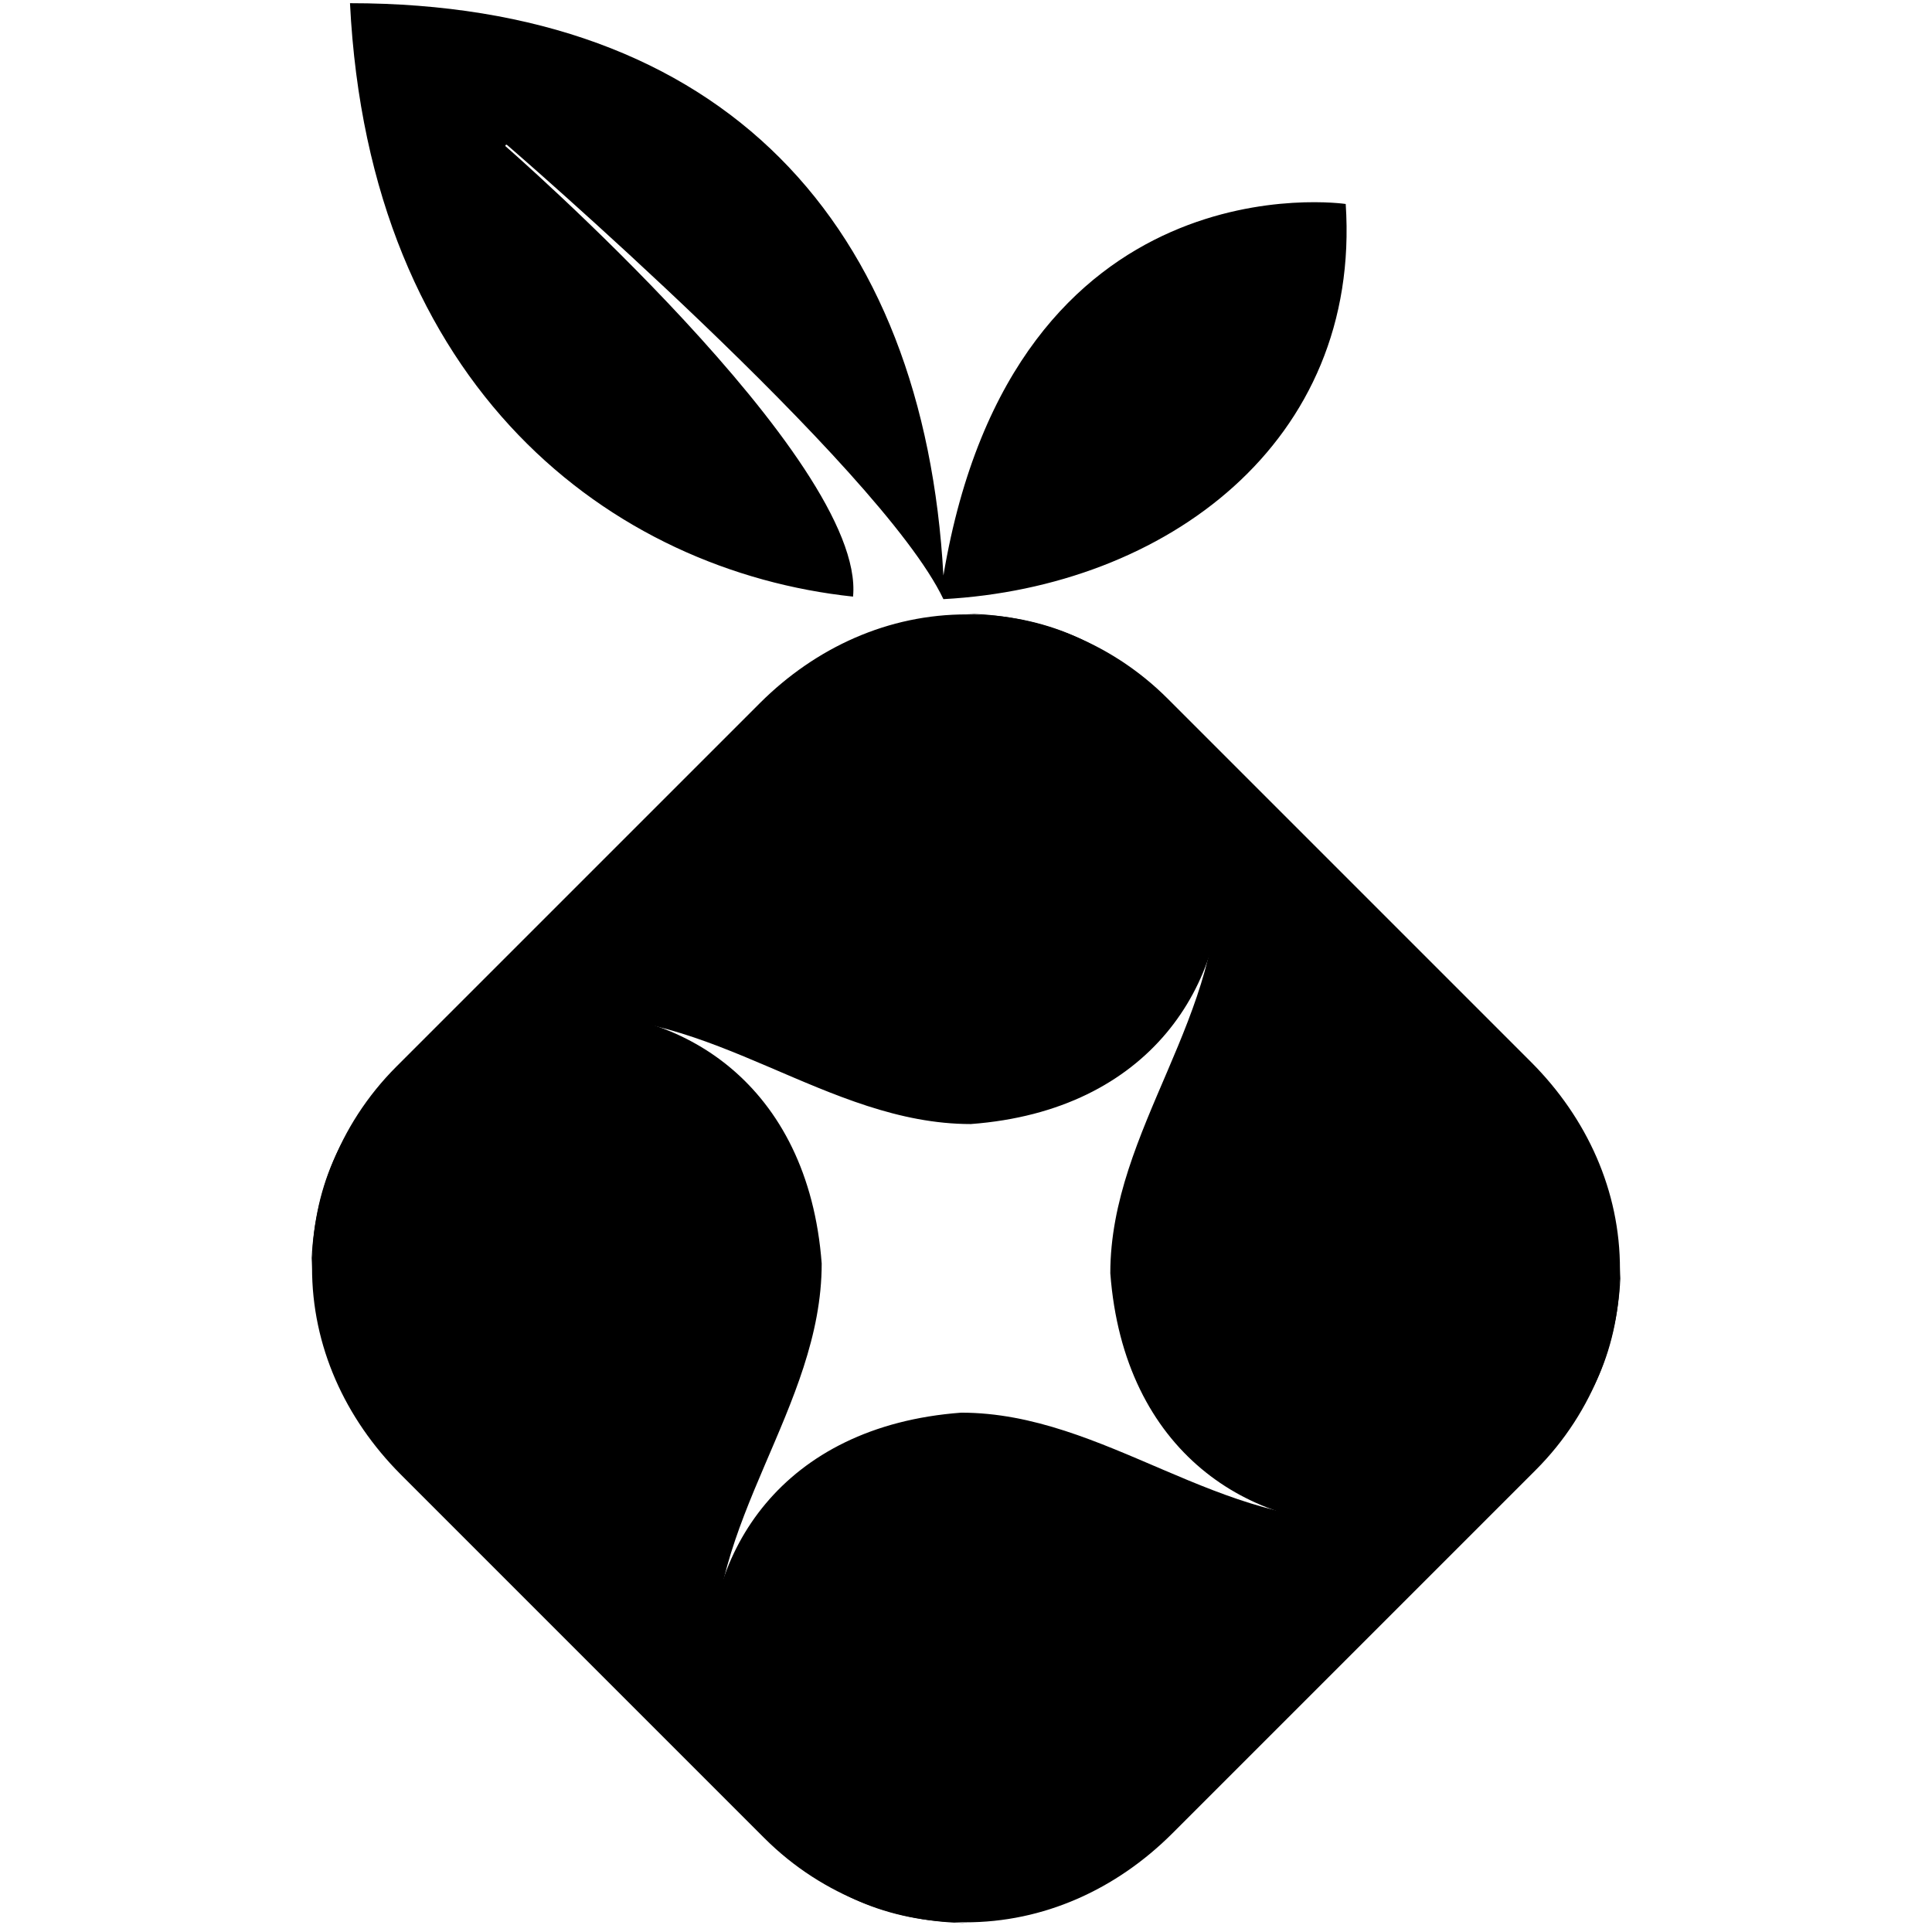
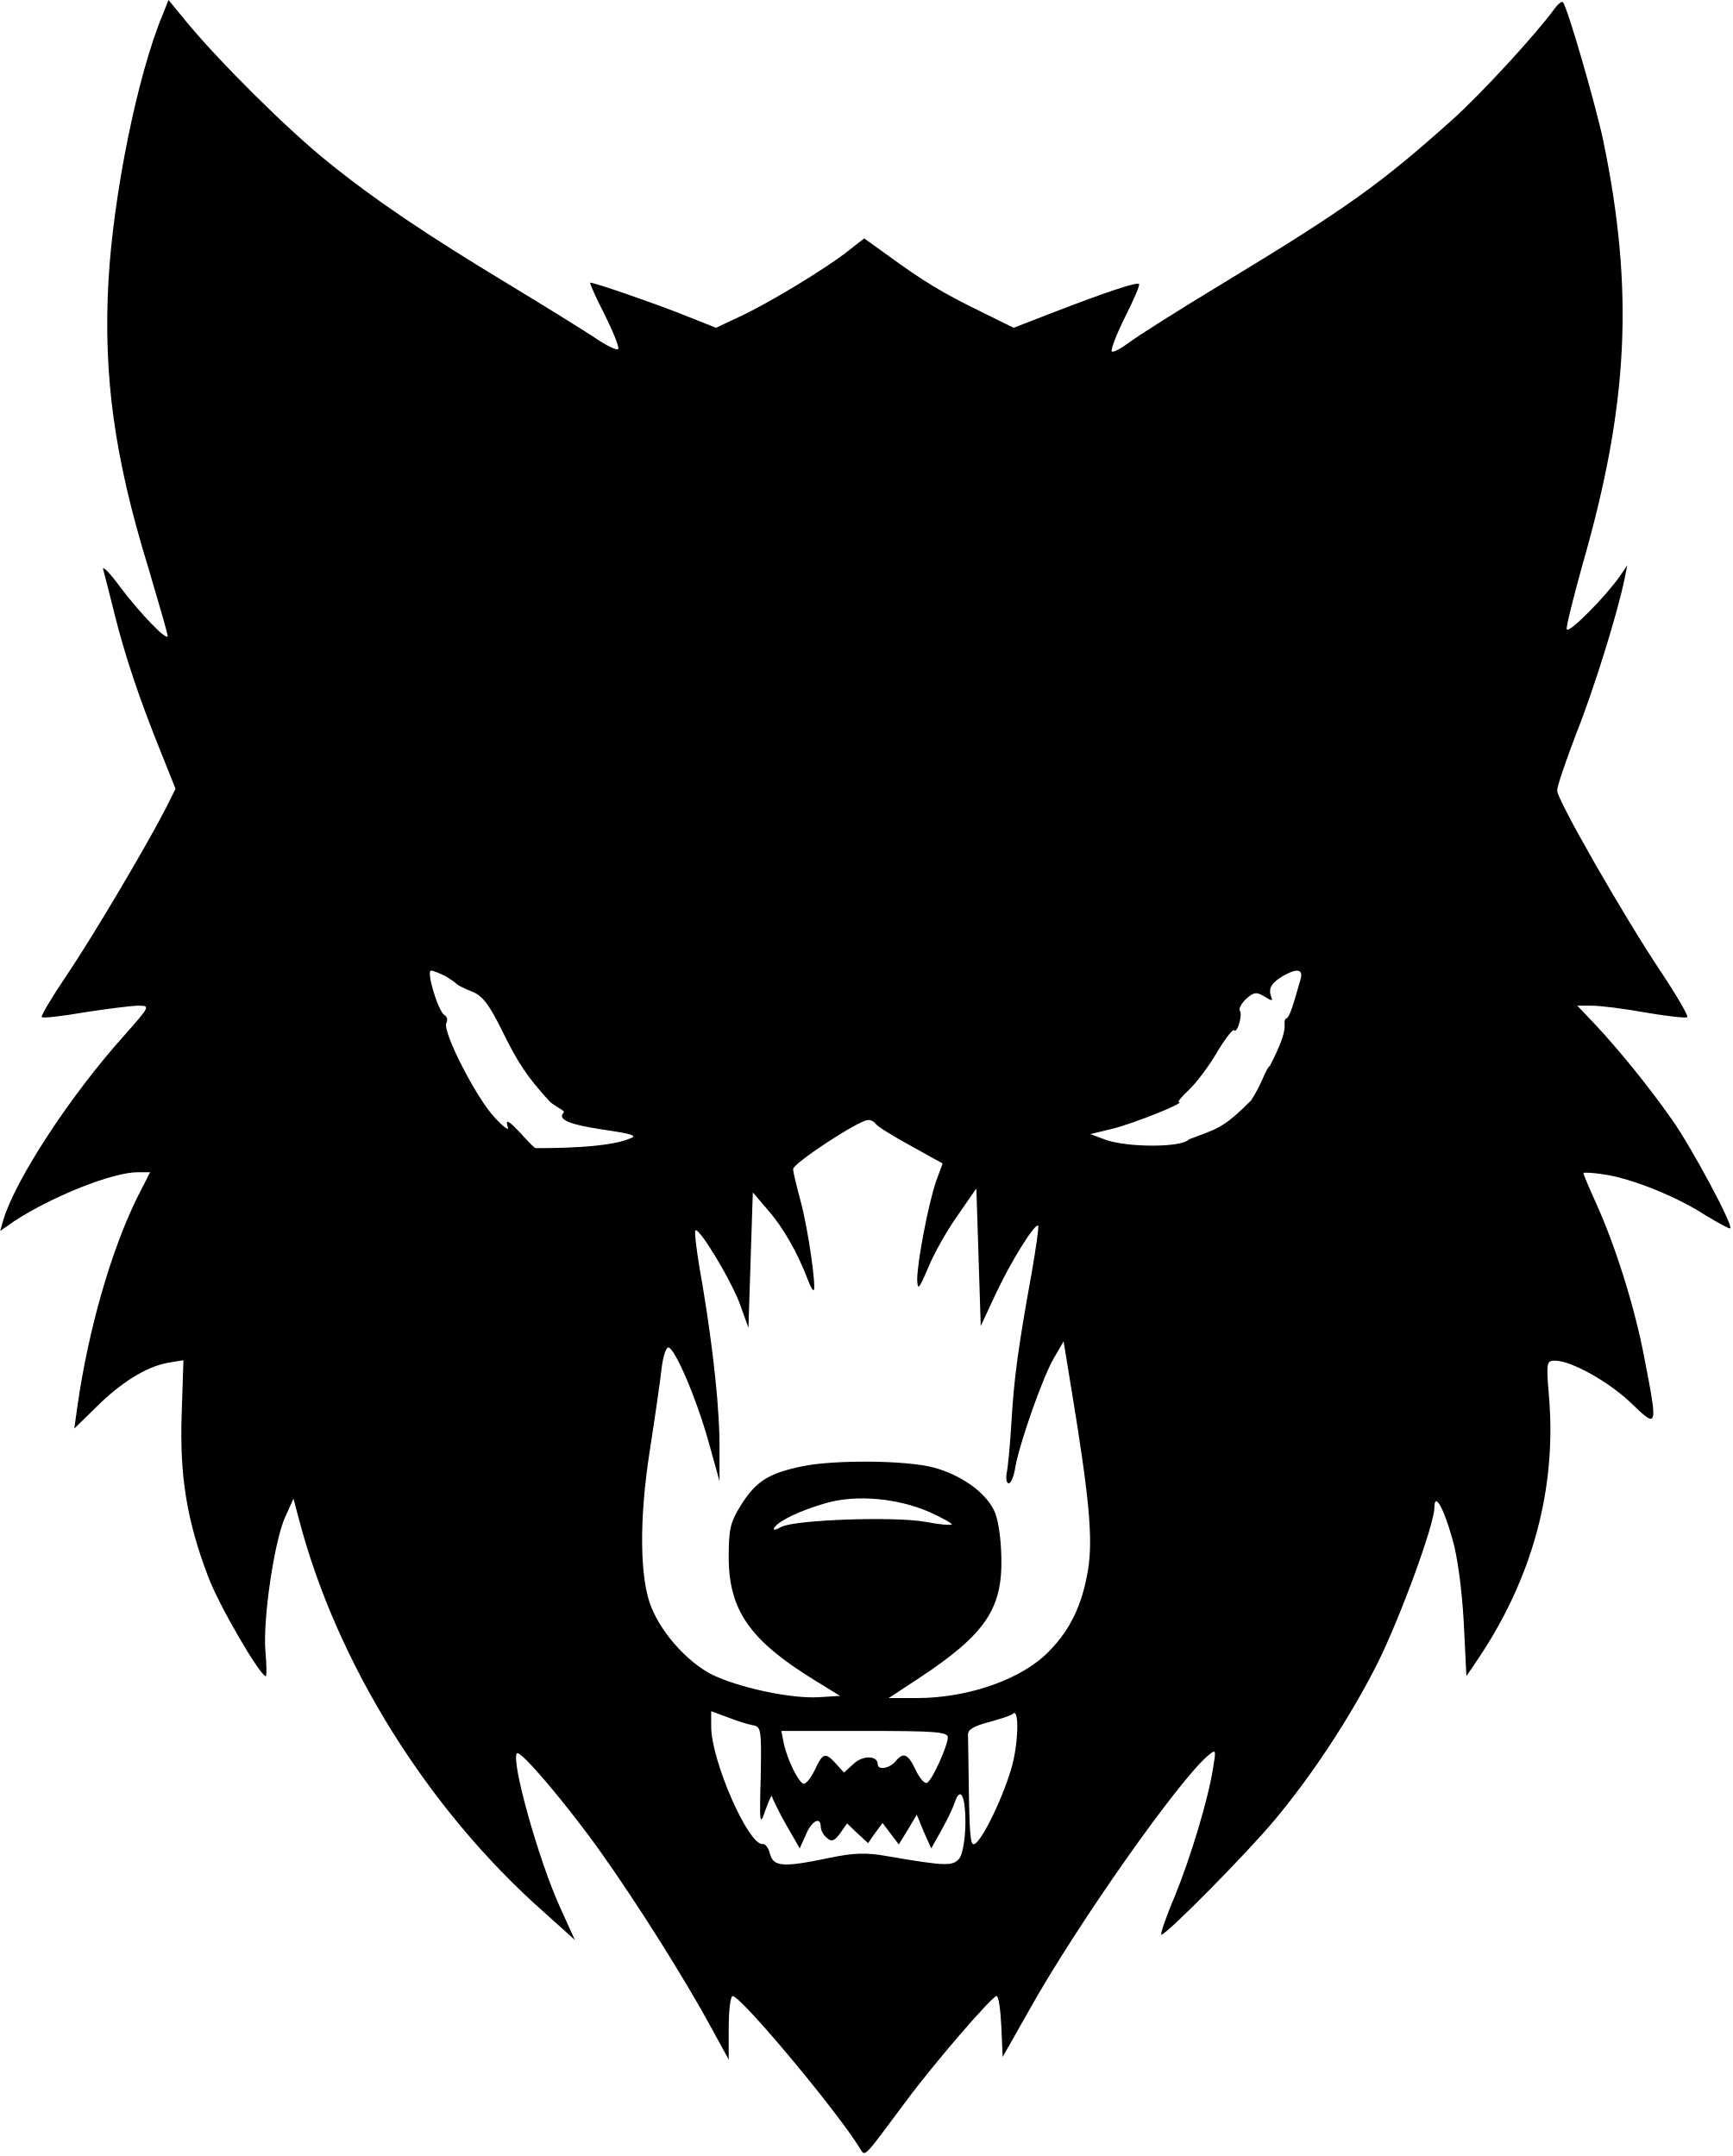
- <svg xmlns="http://www.w3.org/2000/svg" xmlns:xlink="http://www.w3.org/1999/xlink" width="1000" height="1000" viewBox="0 0 1000 1000">
-   <defs>
-     <path id="a" d="M7.692 657.377c0-13.208 13.131-130.715 130.054-130.715 76.908-5.515 136.662 55.146 211.262 55.146 186.215-13.954 161.169-263.792-1.938-263.792-40.769-.108-78.3 17.077-107.146 45.8L51.831 551.9C20.615 583.015 7.692 622.862 7.692 657.377" />
-   </defs>
-   <path d="M441.538 308.808C316.769 295.5 191.076 201.193 181.153 1.654c193.615 0 297.154 114.615 307.154 296.231 36.615-217.846 208.231-192.308 208.231-192.308 8.154 123.462-93.231 198.308-208.231 204.538-32.308-68.077-225.846-235.077-225.846-235.077a.538.538 0 0 0-.846.615s186.769 162.692 179.923 233.154" />
-   <use xlink:href="#a" x="153.5" transform="rotate(180 500 656.5)" />
-   <use xlink:href="#a" x="153.5" transform="rotate(90 500 656.5)" />
-   <use xlink:href="#a" x="153.5" transform="rotate(-90 500 656.5)" />
-   <use xlink:href="#a" x="153.5" />
+ <svg xmlns="http://www.w3.org/2000/svg" width="527" height="656" class="svg-inline--fa fa-fw menu-icon" viewBox="0 0 527 656" fill="none">
+   <path d="M49.4 4.667C41.8 22.933 34.467 59.333 33 85.333C31.4 114.267 34.733 139.067 45.133 172.8C48.333 183.6 51 192.8 51 193.467C51 195.333 42.867 186.933 36.6 178.667C33.4 174.267 31 171.867 31.4 173.333C31.8 174.8 33.4 180.933 34.867 186.933C38.2 200.267 42.733 213.467 48.867 228.667L53.4 240L50.333 246.133C44.733 257.067 28.2 285.067 20.067 297.067C15.667 303.6 12.333 309.2 12.733 309.467C13 309.867 18.867 309.2 25.8 308C32.733 306.933 40.067 306 42.067 306C45.8 306 45.667 306.133 37.667 315.2C21.4 333.333 4.733 358.8 1 371.2L0.067 374.533L4.467 371.467C16.2 363.867 34.333 356.667 41.933 356.667H45.667L41.8 364.267C33.933 380.133 26.867 404.4 23.533 428L22.6 434.667L29.133 428.267C36.733 420.667 44.467 415.867 51 414.667L55.8 413.867L55.267 430.267C54.6 449.2 56.867 462.667 63.267 479.6C66.6 488.533 79.133 510 80.867 510C81.133 510 81.133 506.533 80.733 502.4C79.933 492.8 83.4 469.067 86.733 461.6L89.267 456L90.867 462C102.333 506 130.067 550.533 165.533 581.867L174.867 590.267L170.333 580.267C163.933 566.267 155.267 535.467 157.267 533.467C158.333 532.4 172.333 548.933 182.6 563.333C193.8 579.067 208.067 601.733 216.2 616.667L221.667 626.667V616.933C221.667 611.733 222.2 607.333 222.867 607.333C225.4 607.333 254.6 642.267 261.533 653.6C263.267 656.267 262.2 657.333 275.8 639.067C284.2 627.733 301.8 607.333 303.133 607.333C303.8 607.333 304.333 611.467 304.6 616.667L305 625.867L313 611.733C327.667 585.467 358.867 541.2 367.667 534C369.933 532.133 369.933 532.4 369 538C367.533 547.333 362.333 564.8 357.267 577.2C354.6 583.467 352.867 588.667 353.267 588.667C354.867 588.667 379.533 563.6 387.533 554C399.267 540 410.867 522.267 419 506.133C425.8 492.533 436.333 463.867 436.333 458.667C436.333 453.867 439.133 458.667 441.8 468.267C443.4 473.6 444.733 484 445.267 493.733L446.067 510L449.133 505.467C466.2 480.4 473.667 452.667 471.133 424.267C470.333 414.533 470.467 414 473 414C477.933 414 489.4 420.4 496.2 426.933C504.333 434.8 504.333 434.533 500.2 413.2C497.267 397.733 491.533 379.467 485.533 366.133C483.4 361.467 481.667 357.333 481.667 356.933C481.667 356.667 484.467 356.8 487.933 357.333C496.2 358.533 509.933 364 518.733 369.733C522.733 372.133 526.067 374 526.333 373.733C527.267 372.8 514.467 348.933 508.6 340.667C501.4 330.4 492.6 319.6 485.133 311.6L479.8 306H484.333C486.867 306 494.333 306.933 500.867 308.133C507.267 309.2 512.867 309.867 513.267 309.467C513.667 309.2 510.067 302.933 505.267 295.733C493.533 278.133 473.667 243.333 473.667 240.533C473.667 239.2 476.333 231.467 479.533 223.067C485 209.333 492.2 186 494.2 176L495 172L492.733 175.333C488.467 181.467 477.133 192.933 476.6 191.467C476.333 190.8 478.6 181.867 481.4 171.733C495.4 123.067 497.133 88.4 487.667 42.667C485.4 32 476.733 1.867 475.4 0.667C475.133 0.267 473.933 1.2 472.867 2.667C467.133 10.533 450.467 28.667 441.667 36.533C420.067 55.867 409.933 63.2 372.333 86C358.867 94.133 345.8 102.4 343.4 104.267C340.867 106.133 338.6 107.333 338.2 106.933C337.8 106.533 339.533 101.867 342.2 96.533C344.867 91.2 346.867 86.667 346.467 86.4C345.8 85.733 335.933 89.067 320.733 94.933L308.333 99.733L298.067 94.667C286.867 89.2 280.867 85.6 269.933 77.6L262.867 72.533L257.933 76.4C251.4 81.6 233.4 92.533 224.6 96.533L217.8 99.733L206.733 95.333C197.133 91.6 180.867 86 179.533 86C179.267 86 181.133 90.267 183.8 95.467C186.333 100.533 188.333 105.333 188.067 106.133C187.8 106.8 184.467 105.2 180.6 102.533C176.733 100 165.133 92.8 155 86.667C129.8 71.467 113.8 60.667 99.667 49.2C87.533 39.467 66.867 18.933 56.733 6.667L51.267 6.10352e-05L49.4 4.667ZM135.4 296.933C137 297.867 138.6 299.067 139 299.467C139.4 299.867 141.533 300.933 143.667 301.733C146.867 303.067 148.867 305.733 152.867 313.867C157.667 323.6 160.333 327.6 167.133 335.067C168.733 336.667 172.033 337.967 171.5 338.5C166.395 343.605 198.516 344.117 191.667 346.4C184.772 349.355 167.988 349.333 163 349.333C161.8 349.333 152.467 337.067 154.467 342.933C155 344.267 153.133 342.933 150.467 340C144.867 334.133 134.333 313.467 135.8 311.2C136.2 310.4 136.067 309.333 135.133 308.8C133.267 307.6 129.533 295.333 131.133 295.333C131.8 295.333 133.667 296.133 135.4 296.933ZM395.533 298.267C393.533 305.067 392.333 310 391 310C390 312 392.765 311.781 386.333 324.224C384.855 325.434 384.207 329.158 380.6 334.8C372 343.467 370.067 343.467 361.667 346.667C359.533 349.2 343.133 349.2 336.333 346.8L331.667 345.067L338.333 343.467C344.733 341.867 360.867 335.467 358.6 335.333C358.067 335.333 359.4 333.733 361.667 331.6C363.8 329.6 367.667 324.533 370.067 320.4C372.6 316.133 375 313.067 375.4 313.467C376.333 314.533 378.067 308.933 377.133 307.467C376.733 306.933 377.667 305.2 379.133 303.867C381.4 301.867 382.2 301.733 384.6 303.2C387 304.667 387.267 304.667 386.6 303.067C385.8 300.667 386.867 298.933 390.333 296.933C394.733 294.4 396.6 294.933 395.533 298.267ZM266.333 341.867C266.733 342.667 271.533 345.6 276.867 348.533L286.733 354L284.733 359.467C282.333 366.533 279 384.133 279 389.333C279.133 392.8 279.533 392.267 282.333 385.733C284.067 381.467 288.067 374.4 291.267 369.867L297 361.6L297.667 382.533L298.333 403.467L302.867 393.733C307.4 384 314.867 372 315.8 372.933C316.067 373.333 315.133 379.733 313.8 387.467C309.667 410.267 308.467 419.333 307.667 432.667C307.267 439.6 306.6 446.667 306.2 448.267C305.933 450 306.2 451.333 306.867 451.333C307.533 451.333 308.467 449.067 308.867 446.267C310.333 438.533 317.267 418.8 320.6 413.2L323.533 408.133L325.933 422.8C331.4 456 332.467 468.133 331 477.467C329.267 488 325.8 495.6 319.133 502.4C311.133 510.8 294.733 516.667 278.867 516.667H270.333L279.667 510.533C299.8 497.2 305 489.467 304.6 473.733C304.467 467.467 303.533 461.733 302.333 459.467C299.533 453.867 292.333 448.8 284.067 446.533C275.533 444.267 253.8 444.133 244.067 446.133C233.8 448.267 230.067 450.667 225.533 457.733C222.2 463.067 221.667 465.067 221.667 473.733C221.667 489.867 228.067 499.067 247.533 511.067L255.533 516L249.133 516.4C240.6 516.933 224.6 513.467 216.467 509.467C209.267 505.733 201.533 497.333 198.2 489.2C194.6 480.667 194.333 462.533 197.667 441.333C199.267 431.067 200.867 419.867 201.267 416.267C201.667 412.8 202.6 410 203.267 410C205.267 410 211.933 425.733 215.533 438.667L218.867 450.667V441.333C219 429.333 217 410.8 213.667 390.8C212.067 382.133 211.133 374.667 211.533 374.4C212.6 373.2 222.867 390.267 225.267 397.333L227.667 404L228.333 383.333L229 362.8L233.667 368.267C238.333 373.6 242.6 381.2 245.667 389.2C246.467 391.333 247.267 392.8 247.533 392.533C248.333 391.6 245.8 373.733 243.533 365.467C242.333 360.933 241.267 356.667 241.267 355.733C241 354.133 260.867 341.067 263.933 340.8C264.733 340.667 265.8 341.2 266.333 341.867ZM282.6 460C286.733 461.867 289.8 463.6 289.533 463.867C289.267 464.133 285.667 463.867 281.667 463.067C272.2 461.333 242.067 462.4 237.8 464.533C235.8 465.6 235 465.733 235.533 464.8C237 462.667 243.4 459.6 251.267 457.333C260.6 454.667 273 455.867 282.6 460ZM229 524.933C231.533 525.333 231.667 526.267 231.4 540.667C231 555.2 231.133 555.733 232.867 550.667C233.933 547.733 234.733 545.867 234.867 546.667C235 547.333 236.867 551.2 239.133 555.2L243.267 562.4L245.133 558.267C246.867 554 249.667 552.533 249.667 555.867C249.667 556.8 250.467 558.4 251.533 559.2C253 560.533 253.8 560.133 255.533 557.867L257.667 554.8L260.867 557.867L264.067 560.8L266.2 557.733L268.467 554.667L270.867 557.867L273.4 561.2L276.2 556.667L278.867 552.133L281 557.333L283.267 562.4L286.333 556.933C288.067 553.867 289.8 550.267 290.333 548.667C292.067 543.333 293.667 546.133 293.667 554.4C293.667 559.333 292.867 563.867 291.933 565.333C289.933 567.867 287.933 567.867 270.067 564.8C263.4 563.6 259.8 563.733 252.067 565.333C238.067 568.267 235.267 568 234.2 564C233.8 562.267 232.733 560.933 232.067 561.067C227.8 561.867 216.333 535.733 216.333 525.333V520.667L221.4 522.533C224.067 523.6 227.533 524.667 229 524.933ZM308.333 535.333C306.6 543.467 299.8 558.267 296.867 560.8C295.267 562.133 295 560 294.733 546.133C294.6 537.333 294.467 529.067 294.467 527.867C294.333 526.267 296.2 525.2 300.733 524C304.2 523.067 307.533 522 308.067 521.467C309.8 519.6 309.933 527.867 308.333 535.333ZM288.333 528.667C288.2 531.333 283.667 541.467 282.067 542.4C281.4 542.933 279.8 541.2 278.6 538.667C276.2 533.6 274.867 532.933 272.333 536C270.467 538.133 267 538.667 267 536.8C267 534.133 262.467 534 259.667 536.667L256.733 539.333L254.333 536.667C251 533.067 250.333 533.2 247.8 538.667C246.467 541.333 245 543.067 244.2 542.667C242.467 541.467 239.533 535.333 238.467 530.667L237.667 526.667H263C284.6 526.667 288.333 526.933 288.333 528.667Z" fill="black" />
</svg>
